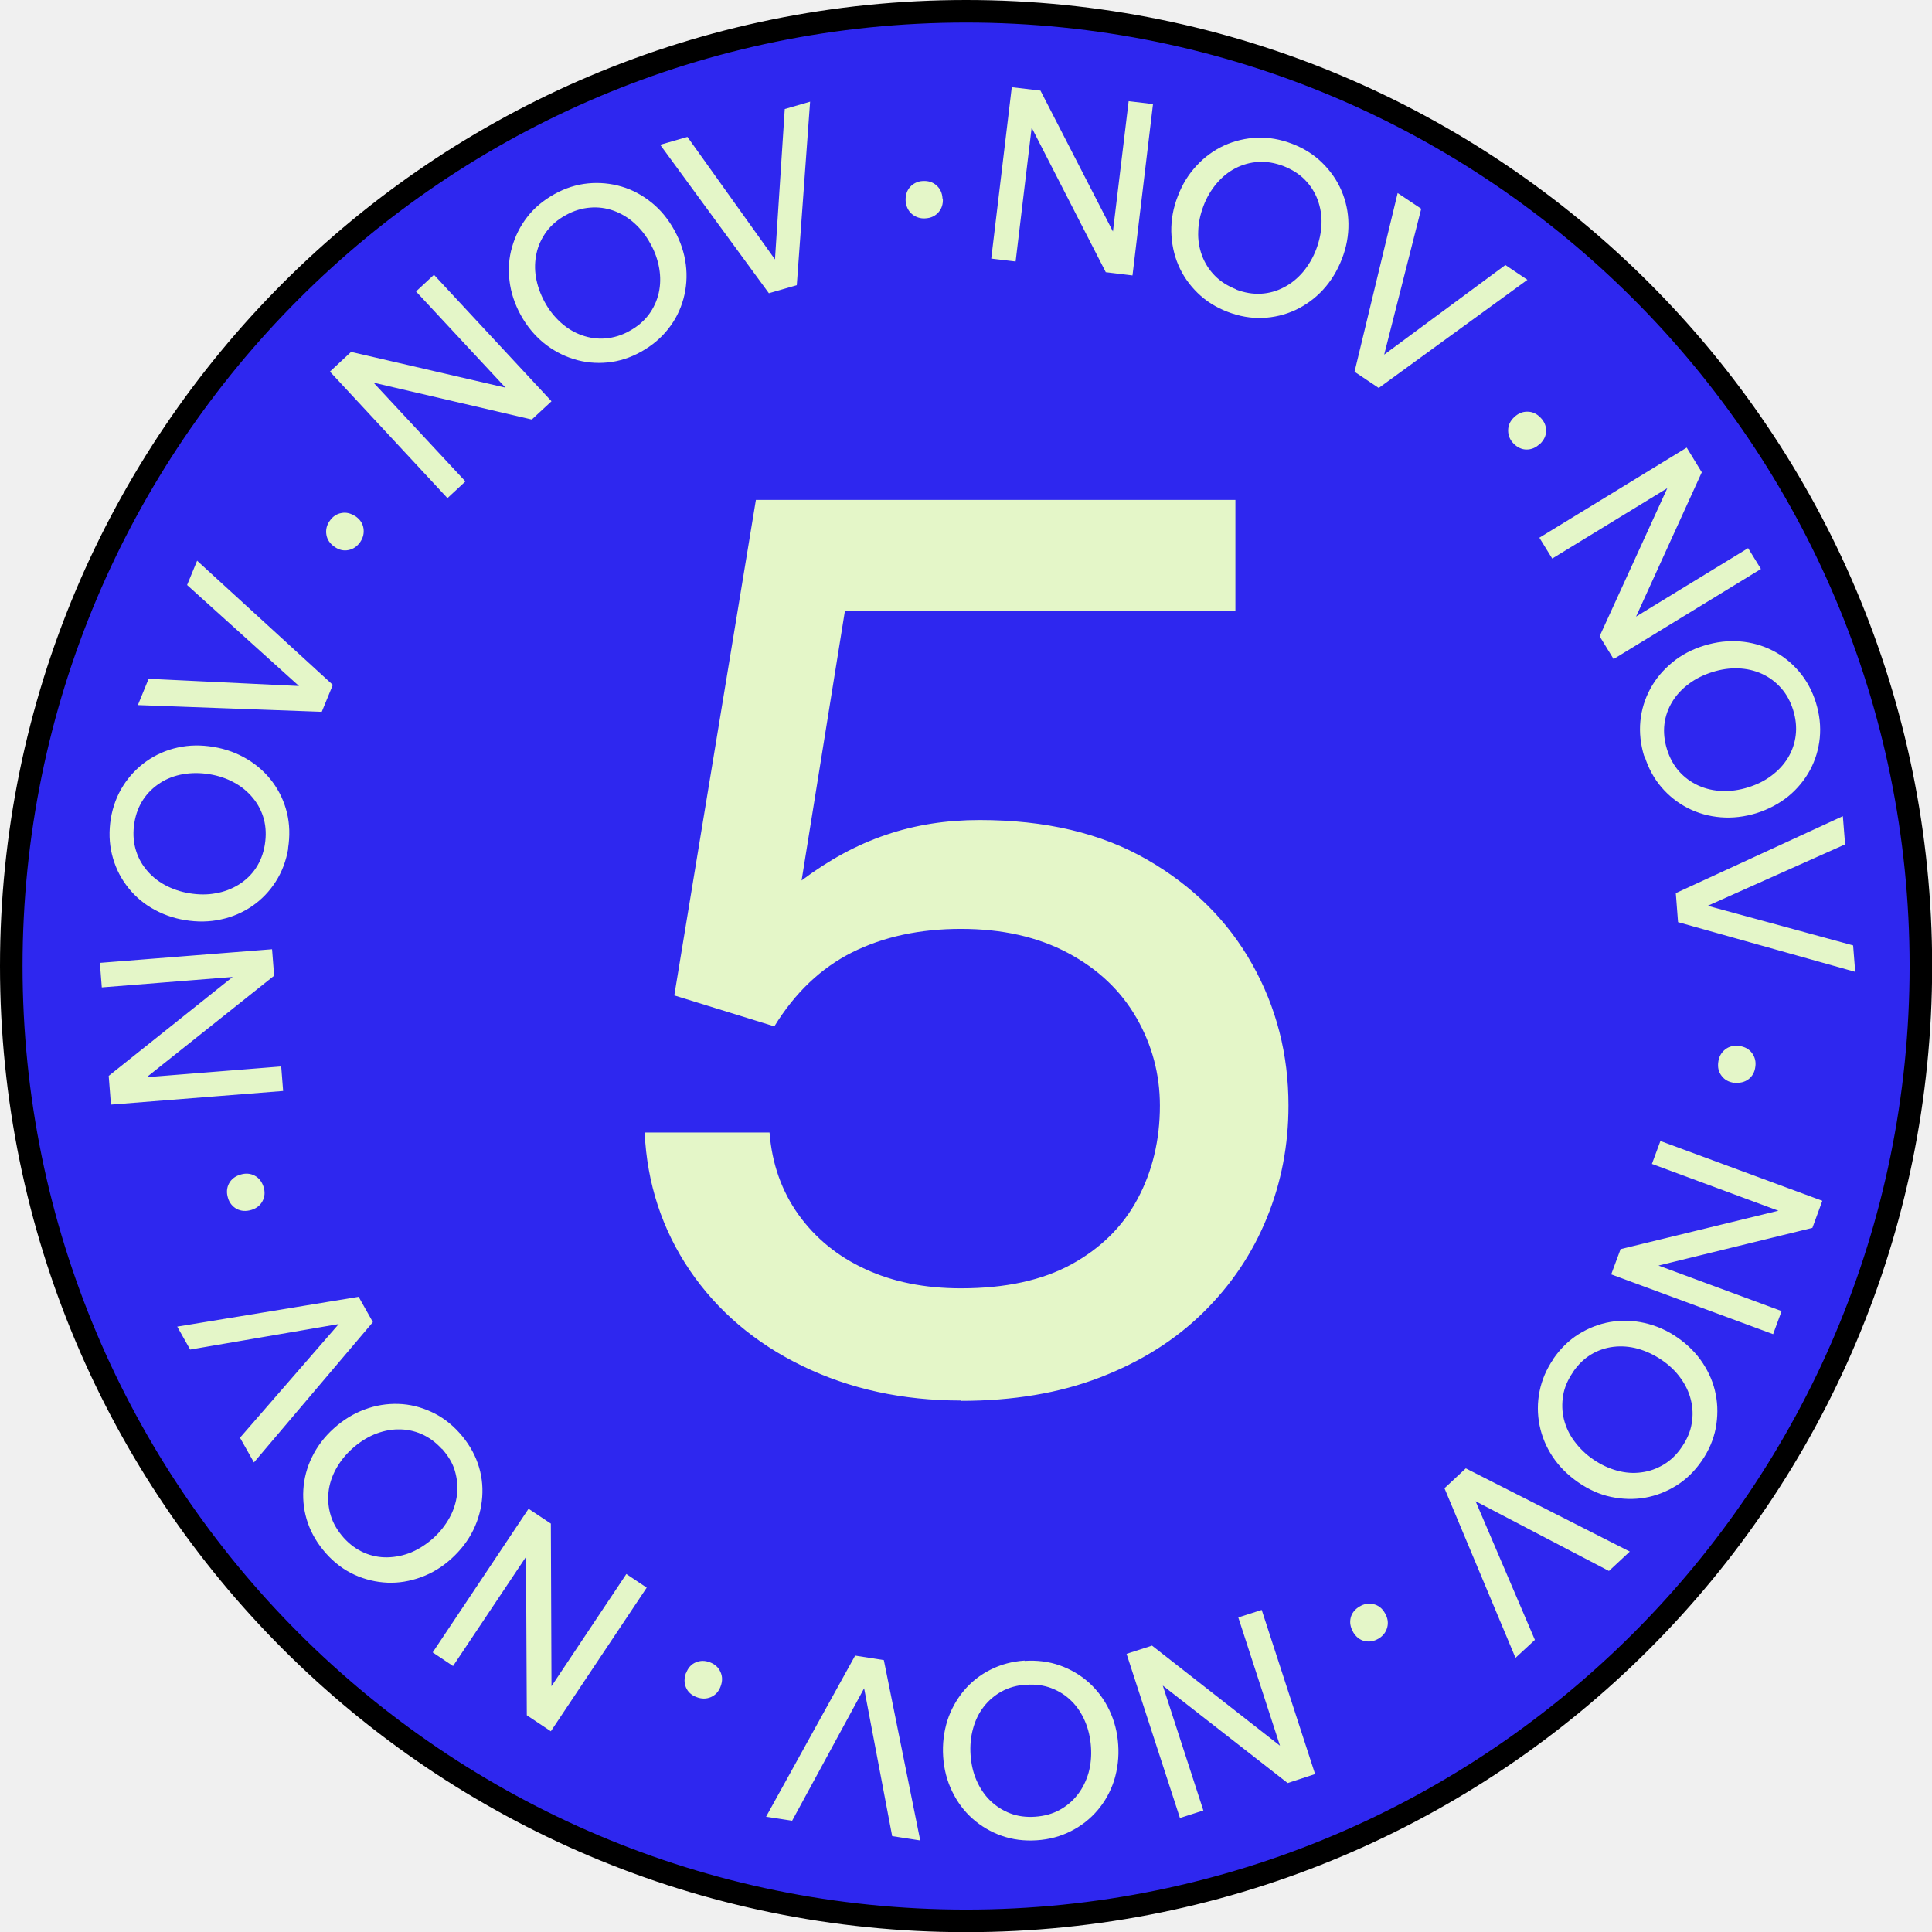
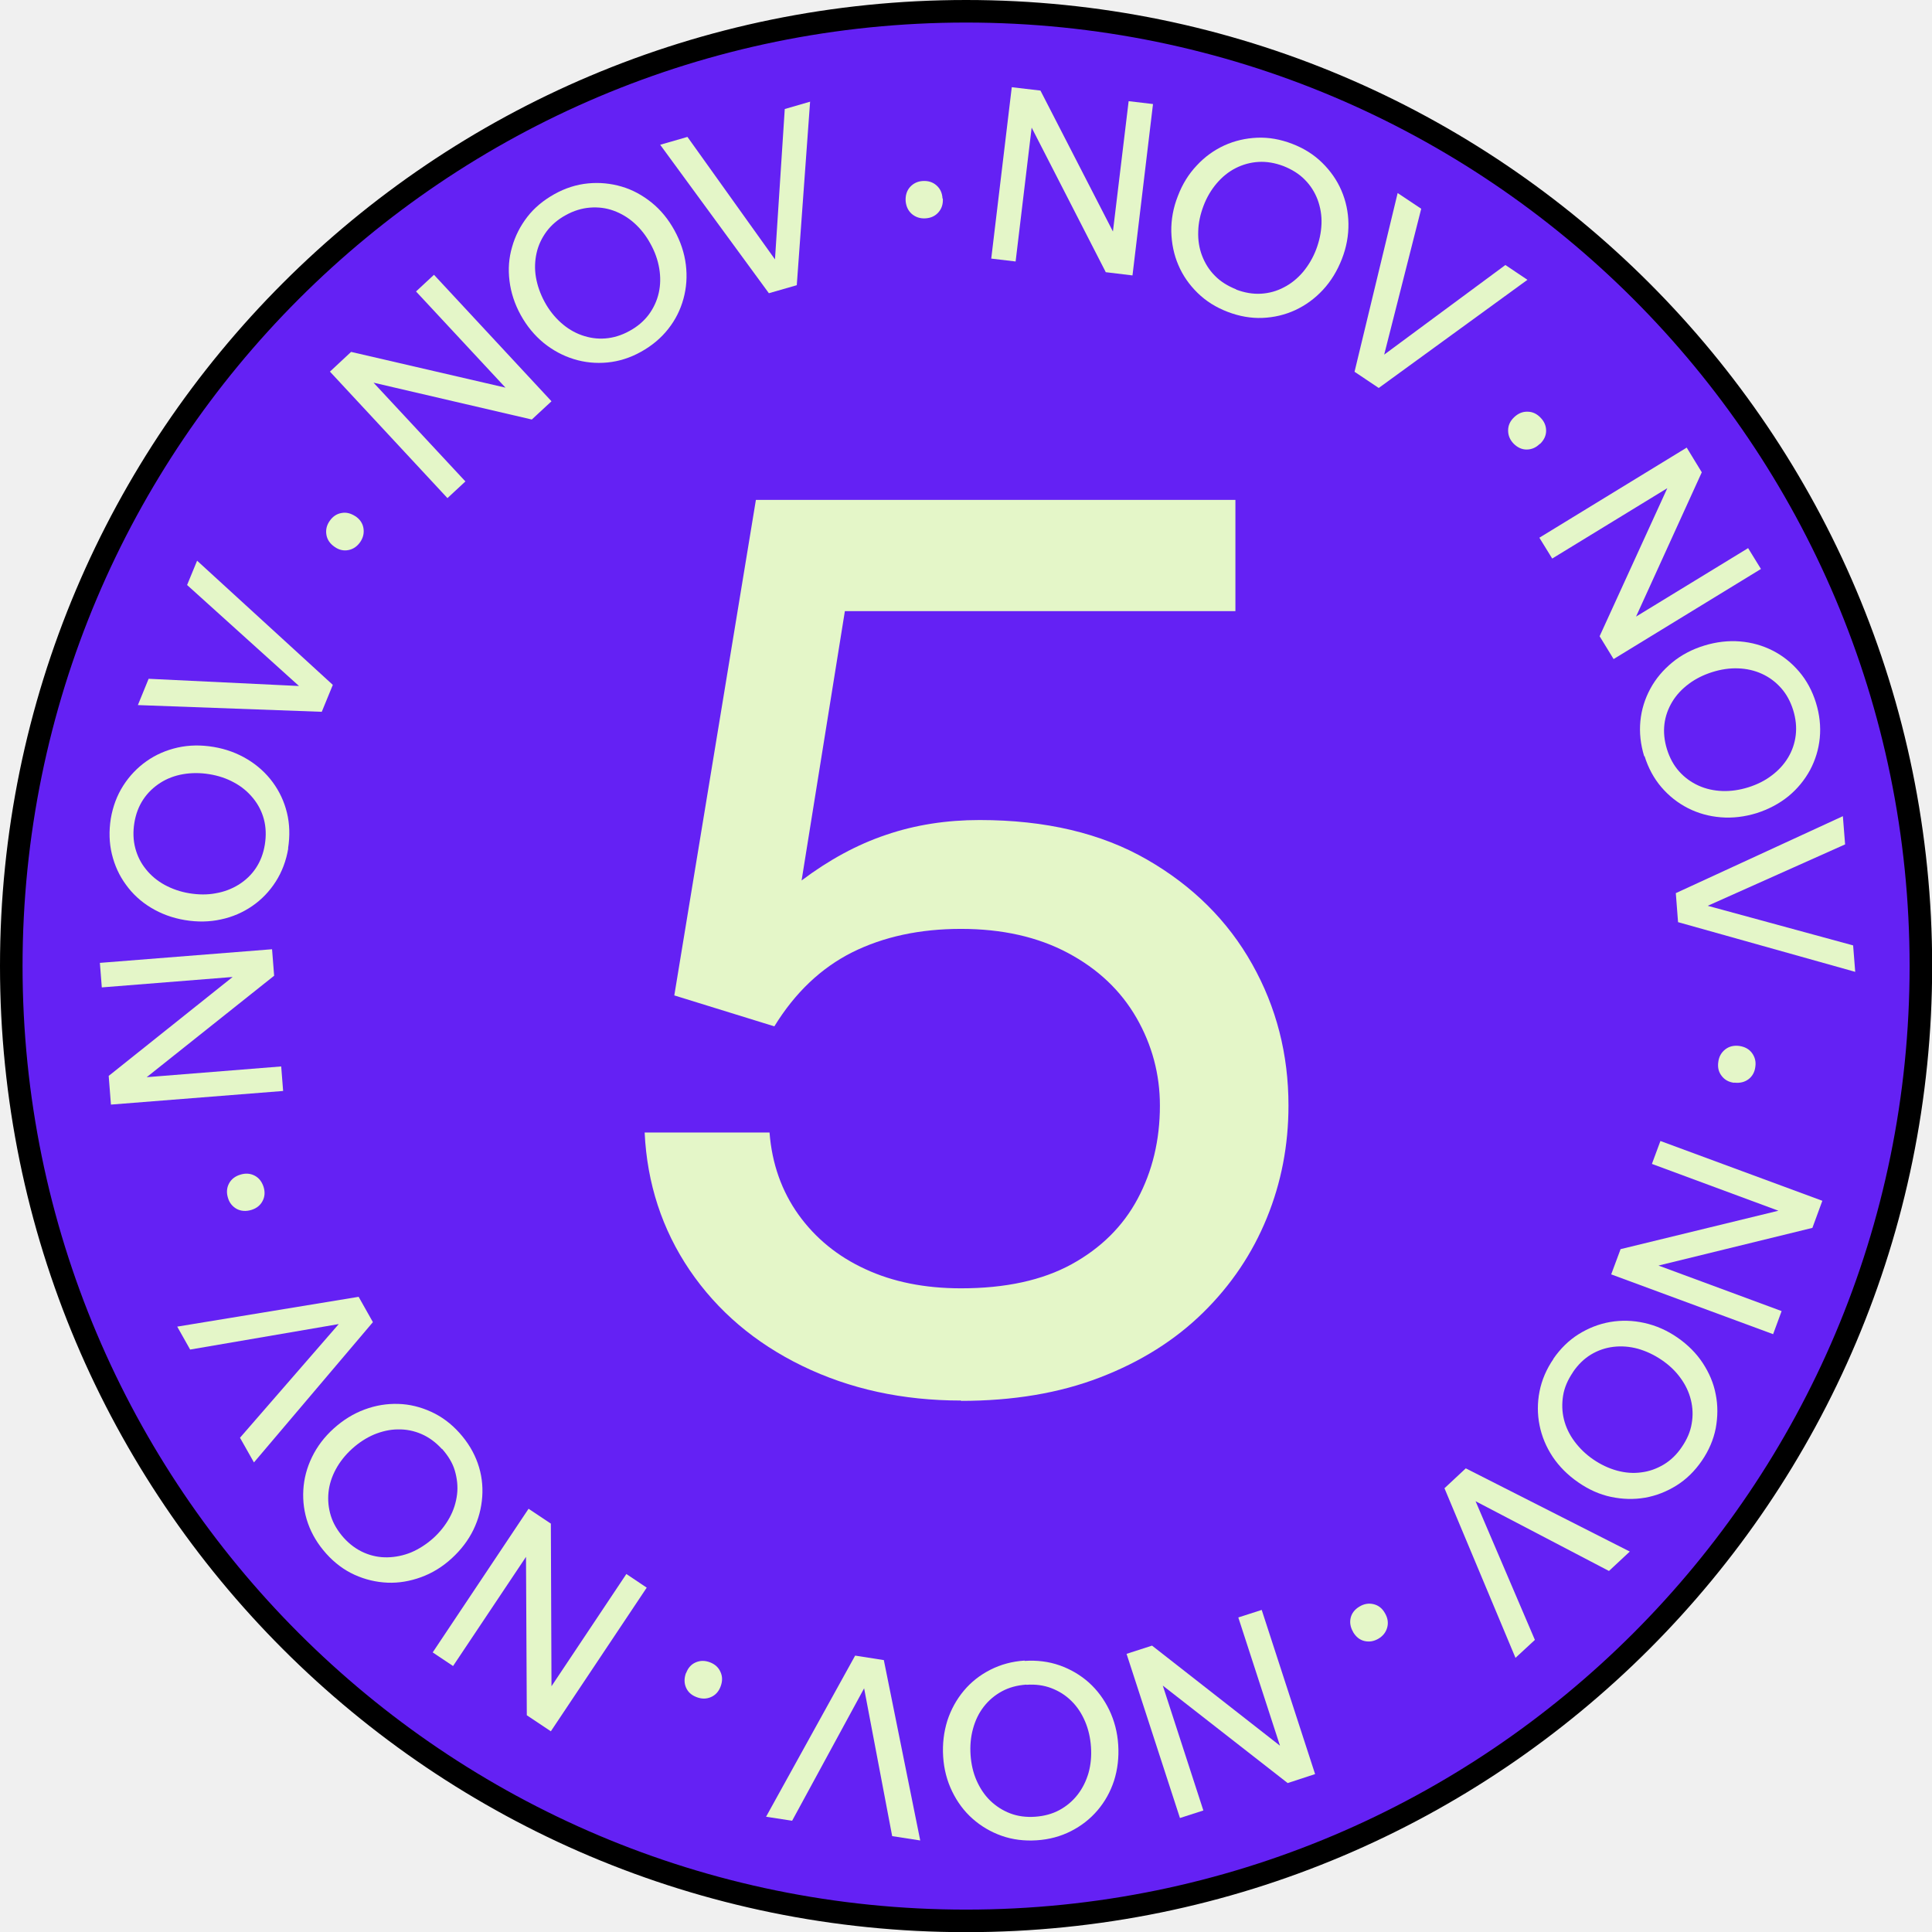
- <svg xmlns="http://www.w3.org/2000/svg" width="257" height="257" fill="none">
-   <g clip-path="url(#A)">
-     <path d="M255.521 128.511c0 70.146-56.864 127.01-127.01 127.01S1.5 198.657 1.5 128.511 58.365 1.5 128.511 1.5s127.01 56.865 127.01 127.011z" fill="#2e27ef" stroke="#000" stroke-width="3" />
-     <g fill="#e4f6c8">
-       <path d="M147.107 36.233l-9.874-19.257-2.133 17.807-3.242-.384 2.73-22.797 3.817.448 9.64 18.746 2.09-17.338 3.241.384-2.729 22.798-3.519-.427-.021.021zm16.186 5.246c-1.557-.597-2.879-1.429-3.988-2.516s-1.962-2.303-2.559-3.711c-.597-1.386-.896-2.879-.938-4.457-.022-1.578.256-3.156.874-4.713.597-1.578 1.429-2.922 2.517-4.073a11.49 11.49 0 0 1 3.668-2.666 11.72 11.72 0 0 1 4.372-1.024c1.535-.064 3.092.213 4.649.81s2.879 1.429 3.988 2.516 1.962 2.303 2.559 3.689a11.45 11.45 0 0 1 .938 4.415c.021 1.557-.256 3.135-.874 4.713s-1.45 2.943-2.517 4.095a11.8 11.8 0 0 1-3.668 2.687 11.43 11.43 0 0 1-4.372 1.045c-1.536.064-3.092-.213-4.649-.81zm1.131-2.964c1.13.426 2.239.618 3.326.554a7.35 7.35 0 0 0 3.05-.853c.96-.49 1.813-1.194 2.538-2.047a10.51 10.51 0 0 0 1.749-3.007c.427-1.13.661-2.261.703-3.391s-.149-2.197-.512-3.199c-.383-1.002-.938-1.898-1.706-2.666-.746-.768-1.706-1.365-2.836-1.813-1.13-.427-2.239-.619-3.327-.555a7.65 7.65 0 0 0-3.049.832c-.959.491-1.792 1.173-2.517 2.026a10.11 10.11 0 0 0-1.749 2.986c-.427 1.131-.682 2.282-.703 3.412a8.12 8.12 0 0 0 .511 3.22 7.52 7.52 0 0 0 1.706 2.666c.747.768 1.707 1.365 2.837 1.813l-.021.021zm38.77-1.301l-19.79 14.395-3.22-2.154 5.736-23.778 3.135 2.09-4.926 19.407 16.122-11.921 2.922 1.962h.021zm1.621 21.838c-.511.512-1.108.746-1.748.746s-1.216-.277-1.728-.789c-.49-.512-.725-1.088-.725-1.749s.256-1.237.789-1.749 1.131-.768 1.792-.747c.661 0 1.237.277 1.727.789.512.512.747 1.109.747 1.749s-.278 1.237-.811 1.749h-.043zm7.976 25.57l9-19.684-15.312 9.362-1.707-2.772 19.599-11.985 2.005 3.284-8.744 19.194 14.907-9.106 1.706 2.772-19.599 11.985-1.855-3.028v-.021zm5.928 15.994c-.49-1.599-.661-3.156-.511-4.692s.597-2.964 1.322-4.308 1.706-2.495 2.921-3.498 2.645-1.749 4.244-2.239 3.199-.682 4.756-.555 3.007.533 4.35 1.216 2.517 1.621 3.519 2.794 1.749 2.559 2.24 4.137.661 3.156.511 4.692a11.4 11.4 0 0 1-1.301 4.286c-.725 1.322-1.684 2.495-2.879 3.476-1.215.981-2.623 1.728-4.222 2.24-1.6.49-3.199.682-4.756.554-1.578-.128-3.028-.533-4.372-1.215a11.5 11.5 0 0 1-3.54-2.794c-1.002-1.173-1.748-2.559-2.239-4.137l-.043.042zm3.029-.938c.362 1.151.895 2.132 1.62 2.943a7.67 7.67 0 0 0 2.56 1.877c.981.447 2.047.682 3.177.725s2.282-.128 3.455-.491c1.152-.362 2.197-.874 3.092-1.557.917-.682 1.642-1.471 2.197-2.388a7.44 7.44 0 0 0 1.023-2.986c.128-1.066.022-2.175-.341-3.348-.362-1.152-.895-2.133-1.621-2.943s-1.556-1.429-2.537-1.877-2.026-.682-3.157-.725-2.281.128-3.433.491-2.197.874-3.114 1.557-1.663 1.472-2.218 2.388a7.45 7.45 0 0 0-1.045 2.986c-.128 1.067-.021 2.175.342 3.348zm25.037 29.6l-23.566-6.611-.298-3.86 22.222-10.236.298 3.753-18.276 8.168 19.342 5.268.278 3.497v.021zm-16.101 14.758c-.725-.085-1.28-.405-1.664-.917-.405-.512-.554-1.13-.448-1.855.086-.704.406-1.259.917-1.664s1.131-.554 1.856-.469c.746.107 1.301.405 1.706.938.384.533.554 1.131.448 1.834-.086.725-.406 1.28-.917 1.664s-1.152.533-1.877.448l-.021.021zm-15.142 22.136l21.027-5.118-16.826-6.227 1.13-3.05 21.54 7.955-1.323 3.604-20.473 5.012 16.379 6.056-1.131 3.071-21.539-7.954 1.237-3.327-.021-.022zm-8.914 14.587c.939-1.364 2.069-2.473 3.37-3.284s2.708-1.365 4.201-1.621 3.007-.213 4.542.128a12.41 12.41 0 0 1 4.394 1.941c1.386.96 2.516 2.09 3.369 3.391s1.45 2.687 1.728 4.18c.298 1.471.277 2.985 0 4.5-.299 1.514-.917 2.964-1.856 4.329s-2.068 2.474-3.369 3.284-2.709 1.365-4.18 1.621c-1.493.256-2.986.213-4.521-.107s-2.986-.981-4.372-1.941-2.517-2.089-3.391-3.39c-.874-1.323-1.45-2.709-1.749-4.202a11.43 11.43 0 0 1 0-4.499c.299-1.515.917-2.965 1.856-4.33h-.022zm2.602 1.792c-.682 1.002-1.13 2.026-1.301 3.092s-.149 2.111.107 3.156a8.15 8.15 0 0 0 1.407 2.943 10.42 10.42 0 0 0 2.517 2.41c1.002.683 2.047 1.173 3.135 1.472s2.175.384 3.241.234c1.067-.128 2.048-.49 2.986-1.045.917-.554 1.727-1.322 2.41-2.346.682-1.002 1.13-2.026 1.301-3.092.192-1.066.149-2.111-.107-3.156s-.725-2.026-1.386-2.922c-.661-.917-1.493-1.706-2.495-2.388s-2.048-1.173-3.157-1.493c-1.109-.299-2.175-.384-3.262-.256-1.067.128-2.069.469-2.986 1.024s-1.728 1.343-2.41 2.346v.021zm-7.635 37.981l-9.448-22.562 2.837-2.645 21.816 11.068-2.772 2.581-17.743-9.277 7.89 18.447-2.58 2.388zm-21.603-3.454c-.363-.619-.47-1.259-.32-1.877s.554-1.13 1.173-1.493c.597-.362 1.215-.469 1.855-.32s1.152.533 1.514 1.173c.384.64.491 1.28.32 1.919s-.554 1.131-1.152 1.493c-.618.363-1.236.469-1.876.32s-1.13-.554-1.514-1.194v-.021zm-26.764 1.812l17.039 13.329-5.544-17.061 3.113-1.002 7.102 21.838-3.647 1.194-16.613-12.966 5.396 16.613-3.114 1.002-7.102-21.838 3.37-1.087v-.022zm-16.933 2.048c1.663-.107 3.22.085 4.67.597s2.751 1.279 3.882 2.282a11.79 11.79 0 0 1 2.708 3.646c.683 1.429 1.088 2.965 1.194 4.65a12.98 12.98 0 0 1-.554 4.755c-.491 1.493-1.216 2.794-2.197 3.946s-2.154 2.068-3.54 2.772-2.9 1.109-4.542 1.215c-1.664.107-3.221-.085-4.671-.597a11.65 11.65 0 0 1-3.881-2.282c-1.13-1.003-2.026-2.217-2.708-3.625s-1.088-2.943-1.195-4.628.086-3.263.555-4.777a11.93 11.93 0 0 1 2.196-3.988 11.05 11.05 0 0 1 3.54-2.793c1.387-.704 2.901-1.109 4.543-1.216v.043zm.213 3.156c-1.215.085-2.303.384-3.241.896a7.67 7.67 0 0 0-2.41 2.047c-.661.853-1.13 1.834-1.429 2.943-.299 1.088-.405 2.26-.32 3.476s.341 2.346.789 3.37 1.045 1.94 1.813 2.687a7.82 7.82 0 0 0 2.666 1.706c1.002.384 2.111.533 3.326.448s2.304-.384 3.242-.896a7.67 7.67 0 0 0 2.41-2.047c.661-.853 1.13-1.813 1.45-2.901.299-1.087.405-2.239.32-3.455s-.341-2.345-.789-3.39-1.045-1.962-1.813-2.709c-.768-.768-1.663-1.322-2.666-1.706s-2.111-.533-3.326-.448l-.022-.021zm-34.591 17.551l11.836-21.411 3.817.597 4.841 23.992-3.732-.576-3.732-19.663-9.575 17.616-3.476-.533.021-.022zm-10.641-19.108c.256-.682.682-1.152 1.279-1.407s1.237-.256 1.898 0 1.13.682 1.386 1.279c.277.597.277 1.237.021 1.919-.256.704-.704 1.173-1.301 1.429s-1.237.256-1.898 0c-.683-.256-1.152-.682-1.408-1.279s-.256-1.237 0-1.941h.021zm-18-19.876l.085 21.646 9.959-14.928 2.708 1.813L73.276 230.3l-3.199-2.133-.107-21.07-9.703 14.523-2.708-1.813 12.753-19.108 2.943 1.962h.021zM61.12 190.612c1.109 1.237 1.919 2.58 2.431 4.031s.704 2.943.597 4.457a11.91 11.91 0 0 1-1.173 4.393c-.683 1.408-1.663 2.687-2.9 3.817s-2.602 1.962-4.073 2.495-2.964.789-4.457.726a11.74 11.74 0 0 1-4.372-1.045c-1.408-.64-2.666-1.579-3.775-2.816s-1.919-2.58-2.431-4.03-.704-2.943-.619-4.436a11.37 11.37 0 0 1 1.152-4.372c.683-1.408 1.642-2.687 2.9-3.817s2.602-1.962 4.095-2.517 2.964-.789 4.478-.746 2.964.405 4.372 1.045 2.666 1.578 3.775 2.815zm-2.346 2.133c-.81-.896-1.727-1.557-2.708-1.984a7.37 7.37 0 0 0-3.114-.618c-1.088 0-2.154.256-3.199.682-1.045.448-2.026 1.088-2.922 1.898a10.32 10.32 0 0 0-2.154 2.709c-.533.981-.874 2.026-.981 3.092s0 2.111.32 3.135.896 1.983 1.706 2.9c.81.896 1.727 1.557 2.708 1.984a7.37 7.37 0 0 0 3.092.618c1.066-.021 2.133-.235 3.178-.661 1.045-.448 2.005-1.066 2.922-1.877.896-.81 1.621-1.727 2.175-2.73a8.47 8.47 0 0 0 1.002-3.113c.128-1.066 0-2.133-.299-3.156s-.896-1.984-1.706-2.901l-.021.022zm-35.209-16.272l24.141-3.967 1.898 3.37-15.824 18.66-1.855-3.284 13.137-15.12-19.769 3.39-1.727-3.07v.021zm8.403-20.217c.682-.214 1.322-.171 1.898.128s.96.789 1.194 1.493c.213.682.171 1.3-.128 1.876s-.789.981-1.493 1.194-1.365.171-1.941-.127a2.4 2.4 0 0 1-1.173-1.472c-.213-.682-.171-1.322.128-1.898s.81-.981 1.514-1.194zm4.478-26.445L19.513 143.29l17.893-1.429.256 3.263-22.904 1.812-.299-3.817 16.485-13.158-17.402 1.386-.256-3.263 22.904-1.813.277 3.54h-.021zm1.898-16.954c-.277 1.642-.832 3.114-1.663 4.415s-1.877 2.388-3.114 3.241a11.46 11.46 0 0 1-4.18 1.792c-1.535.341-3.135.362-4.798.085a12.64 12.64 0 0 1-4.5-1.642 11.13 11.13 0 0 1-3.327-3.05c-.896-1.215-1.514-2.58-1.877-4.073s-.405-3.071-.149-4.713c.277-1.642.832-3.114 1.663-4.414a11.51 11.51 0 0 1 3.092-3.242 11.46 11.46 0 0 1 4.137-1.813c1.535-.341 3.114-.363 4.777-.085s3.156.832 4.5 1.642 2.474 1.834 3.369 3.05 1.535 2.58 1.898 4.073.405 3.071.149 4.713l.021.021zm-3.114-.511c.192-1.195.149-2.325-.128-3.37a7.39 7.39 0 0 0-1.45-2.815 8.24 8.24 0 0 0-2.516-2.069c-1.002-.554-2.111-.917-3.305-1.109s-2.346-.192-3.476 0c-1.109.192-2.133.576-3.028 1.152s-1.663 1.301-2.261 2.197-1.002 1.94-1.194 3.135-.149 2.324.128 3.369.746 1.983 1.429 2.815c.661.832 1.514 1.536 2.495 2.069s2.09.917 3.284 1.109 2.367.213 3.476 0a8.48 8.48 0 0 0 3.071-1.152c.917-.576 1.685-1.301 2.282-2.197s1.002-1.94 1.194-3.134zm-9.02-37.769l18.063 16.528-1.471 3.583-24.461-.896 1.429-3.497 20.004.96L24.888 77.82l1.344-3.263-.021.021zm21.07-5.907c.597.405.96.938 1.066 1.578s-.021 1.258-.427 1.855c-.405.576-.917.938-1.557 1.066s-1.258 0-1.855-.427c-.618-.426-.981-.96-1.088-1.599s.021-1.258.427-1.834c.405-.597.938-.96 1.578-1.066.64-.128 1.258.043 1.877.448l-.021-.021zm23.48-12.86l-21.07-4.905 12.22 13.137-2.389 2.218-15.632-16.826 2.815-2.623 20.537 4.756-11.9-12.796 2.389-2.218 15.632 16.826-2.602 2.41v.021zm14.523-9.021c-1.45.81-2.943 1.28-4.478 1.429s-3.028 0-4.478-.448-2.794-1.173-4.009-2.154c-1.216-1.002-2.239-2.239-3.05-3.711s-1.301-2.986-1.493-4.542-.085-3.05.341-4.5a11.67 11.67 0 0 1 2.026-4.009c.938-1.215 2.154-2.218 3.604-3.028s2.943-1.28 4.478-1.429a11.71 11.71 0 0 1 4.478.427c1.45.427 2.772 1.152 3.988 2.133s2.218 2.218 3.028 3.689 1.322 3.007 1.514 4.564a11.6 11.6 0 0 1-.32 4.542c-.405 1.471-1.066 2.794-2.026 4.009s-2.154 2.218-3.604 3.028zm-1.535-2.772c1.066-.576 1.919-1.322 2.559-2.175a7.68 7.68 0 0 0 1.322-2.879c.234-1.045.256-2.133.064-3.263a10.13 10.13 0 0 0-1.173-3.284 10.12 10.12 0 0 0-2.133-2.73 8.42 8.42 0 0 0-2.772-1.663 7.4 7.4 0 0 0-3.135-.405c-1.066.085-2.154.405-3.22 1.002-1.066.576-1.919 1.322-2.559 2.175-.64.874-1.088 1.813-1.322 2.858a8.28 8.28 0 0 0-.085 3.242c.192 1.109.576 2.197 1.152 3.263a10.2 10.2 0 0 0 2.154 2.751c.853.768 1.77 1.322 2.794 1.685s2.069.512 3.135.427a7.84 7.84 0 0 0 3.22-1.002zm24.012-30.475l-1.77 24.397-3.711 1.066L87.82 19.258l3.625-1.045 11.644 16.293 1.301-20.004 3.39-.981-.021.021zm17.658 12.881c.043.725-.149 1.322-.576 1.813s-1.002.768-1.727.81a2.48 2.48 0 0 1-1.813-.576c-.49-.427-.767-1.002-.831-1.727-.043-.746.149-1.365.575-1.855a2.41 2.41 0 0 1 1.707-.81c.725-.043 1.322.149 1.812.576s.768 1.002.811 1.749l.042.021zm2.432 159.881c-7.784 0-14.822-1.535-21.135-4.606s-11.281-7.315-14.97-12.732c-3.668-5.417-5.673-11.537-5.993-18.319h16.613c.32 4.159 1.621 7.805 3.86 10.94 2.239 3.114 5.203 5.545 8.872 7.23 3.668 1.706 7.912 2.559 12.731 2.559 5.929 0 10.813-1.066 14.715-3.199 3.882-2.132 6.825-5.033 8.786-8.701s2.965-7.805 2.965-12.412c0-4.158-1.045-8.061-3.114-11.665-2.09-3.625-5.118-6.504-9.127-8.637s-8.744-3.199-14.225-3.199-10.3 1.045-14.459 3.114c-4.158 2.09-7.613 5.374-10.364 9.852l-13.308-4.116 10.855-65.918h63.786v14.8h-51.95l-5.758 35.828c3.626-2.73 7.379-4.777 11.26-6.078 3.882-1.323 8.019-1.962 12.412-1.962 8.765 0 16.186 1.748 22.286 5.267 6.078 3.498 10.748 8.147 13.968 13.883 3.242 5.759 4.841 12.028 4.841 18.831 0 5.268-.959 10.258-2.879 14.95-1.919 4.713-4.734 8.914-8.466 12.582s-8.296 6.547-13.734 8.637c-5.417 2.09-11.58 3.114-18.49 3.114l.022-.043z" />
-     </g>
+ <svg xmlns="http://www.w3.org/2000/svg" width="257" height="257" viewBox="0 0 257 257" fill="none">
+   <g clip-path="url(#clip0_2507_1412)">
+     <path d="M255.521 128.511C255.521 198.657 198.657 255.521 128.511 255.521C58.365 255.521 1.5 198.657 1.5 128.511C1.5 58.365 58.365 1.5 128.511 1.5C198.657 1.5 255.521 58.365 255.521 128.511Z" fill="#6421F4" stroke="black" stroke-width="3" />
+     <path d="M147.107 36.233L137.233 16.976L135.1 34.783L131.858 34.399L134.588 11.601L138.405 12.049L148.045 30.795L150.135 13.457L153.376 13.841L150.647 36.638L147.128 36.212L147.107 36.233Z" fill="#E4F6C8" />
+     <path d="M163.293 41.479C161.736 40.882 160.414 40.05 159.305 38.963C158.196 37.875 157.343 36.66 156.746 35.252C156.149 33.866 155.85 32.373 155.808 30.795C155.786 29.217 156.064 27.639 156.682 26.082C157.279 24.504 158.111 23.16 159.199 22.009C160.265 20.857 161.481 19.983 162.867 19.343C164.232 18.724 165.703 18.383 167.239 18.319C168.774 18.255 170.331 18.532 171.888 19.13C173.444 19.727 174.767 20.558 175.876 21.646C176.985 22.734 177.838 23.949 178.435 25.335C179.032 26.721 179.352 28.193 179.373 29.75C179.394 31.307 179.117 32.885 178.499 34.463C177.88 36.041 177.049 37.406 175.982 38.557C174.916 39.709 173.679 40.605 172.314 41.245C170.928 41.884 169.478 42.226 167.942 42.289C166.407 42.353 164.85 42.076 163.293 41.479ZM164.424 38.515C165.554 38.941 166.663 39.133 167.75 39.069C168.817 39.005 169.84 38.728 170.8 38.216C171.76 37.726 172.613 37.022 173.338 36.169C174.063 35.295 174.66 34.292 175.087 33.162C175.513 32.032 175.748 30.901 175.79 29.771C175.833 28.641 175.641 27.575 175.278 26.572C174.895 25.57 174.34 24.674 173.572 23.907C172.826 23.139 171.866 22.542 170.736 22.094C169.606 21.667 168.497 21.475 167.409 21.539C166.343 21.603 165.319 21.881 164.36 22.371C163.4 22.861 162.568 23.544 161.843 24.397C161.118 25.25 160.521 26.252 160.094 27.383C159.668 28.513 159.412 29.665 159.391 30.795C159.348 31.925 159.519 33.013 159.902 34.015C160.286 35.017 160.841 35.913 161.608 36.681C162.355 37.449 163.315 38.046 164.445 38.493L164.424 38.515Z" fill="#E4F6C8" />
+     <path d="M203.194 37.214L183.404 51.609L180.184 49.455L185.92 25.677L189.055 27.767L184.129 47.173L200.251 35.252L203.173 37.214H203.194Z" fill="#E4F6C8" />
+     <path d="M204.815 59.052C204.304 59.563 203.707 59.798 203.067 59.798C202.427 59.798 201.851 59.521 201.339 59.009C200.849 58.497 200.614 57.921 200.614 57.26C200.614 56.599 200.87 56.023 201.403 55.512C201.936 55 202.534 54.744 203.195 54.765C203.856 54.765 204.432 55.042 204.922 55.554C205.434 56.066 205.669 56.663 205.669 57.303C205.669 57.943 205.391 58.54 204.858 59.052H204.815Z" fill="#E4F6C8" />
+     <path d="M212.791 84.622L221.791 64.938L206.479 74.3L204.772 71.528L224.371 59.542L226.376 62.826L217.632 82.02L232.539 72.914L234.245 75.686L214.646 87.671L212.791 84.643V84.622Z" fill="#E4F6C8" />
+     <path d="M218.719 100.616C218.229 99.017 218.058 97.46 218.208 95.924C218.357 94.389 218.805 92.96 219.53 91.617C220.255 90.273 221.236 89.121 222.451 88.119C223.667 87.117 225.096 86.37 226.695 85.88C228.295 85.389 229.894 85.198 231.451 85.325C233.008 85.453 234.458 85.859 235.801 86.541C237.145 87.223 238.318 88.162 239.32 89.335C240.323 90.508 241.069 91.894 241.56 93.472C242.05 95.05 242.221 96.628 242.071 98.164C241.922 99.699 241.474 101.128 240.77 102.45C240.045 103.772 239.086 104.945 237.891 105.926C236.676 106.907 235.268 107.654 233.669 108.166C232.069 108.656 230.47 108.848 228.913 108.72C227.335 108.592 225.885 108.187 224.541 107.505C223.198 106.822 222.004 105.884 221.001 104.711C219.999 103.538 219.253 102.152 218.762 100.574L218.719 100.616ZM221.748 99.678C222.11 100.829 222.643 101.81 223.368 102.621C224.094 103.431 224.947 104.05 225.928 104.498C226.909 104.945 227.975 105.18 229.105 105.223C230.235 105.265 231.387 105.095 232.56 104.732C233.712 104.37 234.757 103.858 235.652 103.175C236.569 102.493 237.294 101.704 237.849 100.787C238.403 99.87 238.744 98.868 238.872 97.801C239 96.735 238.894 95.626 238.531 94.453C238.169 93.301 237.636 92.32 236.91 91.51C236.185 90.7 235.354 90.081 234.373 89.633C233.392 89.185 232.347 88.951 231.216 88.908C230.086 88.865 228.935 89.036 227.783 89.399C226.631 89.761 225.586 90.273 224.669 90.956C223.752 91.638 223.006 92.427 222.451 93.344C221.897 94.261 221.534 95.263 221.406 96.33C221.278 97.396 221.385 98.505 221.748 99.678Z" fill="#E4F6C8" />
+     <path d="M246.785 129.278L223.219 122.667L222.921 118.807L245.143 108.571L245.441 112.324L227.165 120.492L246.507 125.76L246.785 129.257V129.278Z" fill="#E4F6C8" />
+     <path d="M230.684 144.036C229.959 143.951 229.404 143.631 229.02 143.119C228.615 142.607 228.466 141.989 228.572 141.264C228.658 140.56 228.978 140.005 229.489 139.6C230.001 139.195 230.62 139.046 231.345 139.131C232.091 139.238 232.646 139.536 233.051 140.069C233.435 140.602 233.605 141.2 233.499 141.903C233.413 142.628 233.093 143.183 232.582 143.567C232.07 143.951 231.43 144.1 230.705 144.015L230.684 144.036Z" fill="#E4F6C8" />
+     <path d="M215.542 166.172L236.569 161.054L219.743 154.827L220.873 151.777L242.413 159.732L241.09 163.336L220.617 168.348L236.996 174.404L235.865 177.475L214.326 169.521L215.563 166.194L215.542 166.172Z" fill="#E4F6C8" />
+     <path d="M206.628 180.759C207.567 179.395 208.697 178.286 209.998 177.475C211.299 176.665 212.706 176.11 214.199 175.854C215.692 175.599 217.206 175.641 218.741 175.982C220.277 176.324 221.748 176.963 223.135 177.923C224.521 178.883 225.651 180.013 226.504 181.314C227.357 182.615 227.954 184.001 228.232 185.494C228.53 186.965 228.509 188.479 228.232 189.994C227.933 191.508 227.315 192.958 226.376 194.323C225.438 195.688 224.308 196.797 223.007 197.607C221.706 198.417 220.298 198.972 218.827 199.228C217.334 199.484 215.841 199.441 214.306 199.121C212.77 198.801 211.32 198.14 209.934 197.18C208.548 196.221 207.417 195.091 206.543 193.79C205.669 192.467 205.093 191.081 204.794 189.588C204.496 188.096 204.496 186.603 204.794 185.089C205.093 183.574 205.711 182.124 206.65 180.759H206.628ZM209.23 182.551C208.548 183.553 208.1 184.577 207.929 185.643C207.759 186.709 207.78 187.754 208.036 188.799C208.292 189.844 208.761 190.825 209.443 191.742C210.126 192.659 210.957 193.47 211.96 194.152C212.962 194.835 214.007 195.325 215.095 195.624C216.182 195.922 217.27 196.008 218.336 195.858C219.403 195.73 220.384 195.368 221.322 194.813C222.239 194.259 223.049 193.491 223.732 192.467C224.414 191.465 224.862 190.441 225.033 189.375C225.225 188.309 225.182 187.264 224.926 186.219C224.67 185.174 224.201 184.193 223.54 183.297C222.879 182.38 222.047 181.591 221.045 180.909C220.042 180.226 218.997 179.736 217.888 179.416C216.779 179.117 215.713 179.032 214.626 179.16C213.559 179.288 212.557 179.629 211.64 180.184C210.723 180.738 209.912 181.527 209.23 182.53V182.551Z" fill="#E4F6C8" />
+     <path d="M201.595 220.532L192.147 197.97L194.984 195.325L216.8 206.393L214.028 208.974L196.285 199.697L204.175 218.144L201.595 220.532Z" fill="#E4F6C8" />
+     <path d="M179.992 217.078C179.629 216.459 179.522 215.819 179.672 215.201C179.821 214.582 180.226 214.071 180.845 213.708C181.442 213.346 182.06 213.239 182.7 213.388C183.34 213.537 183.852 213.921 184.214 214.561C184.598 215.201 184.705 215.841 184.534 216.48C184.363 217.12 183.98 217.611 183.382 217.973C182.764 218.336 182.146 218.442 181.506 218.293C180.866 218.144 180.376 217.739 179.992 217.099V217.078Z" fill="#E4F6C8" />
+     <path d="M153.228 218.89L170.267 232.219L164.723 215.158L167.836 214.156L174.938 235.994L171.291 237.188L154.678 224.222L160.074 240.835L156.96 241.837L149.858 219.999L153.228 218.912V218.89Z" fill="#E4F6C8" />
+     <path d="M136.295 220.938C137.958 220.831 139.515 221.023 140.965 221.535C142.415 222.047 143.716 222.814 144.847 223.817C145.977 224.84 146.873 226.056 147.555 227.463C148.238 228.892 148.643 230.428 148.749 232.113C148.856 233.797 148.664 235.375 148.195 236.868C147.704 238.361 146.979 239.662 145.998 240.814C145.017 241.965 143.844 242.882 142.458 243.586C141.072 244.29 139.558 244.695 137.916 244.801C136.252 244.908 134.695 244.716 133.245 244.204C131.795 243.693 130.494 242.925 129.364 241.922C128.234 240.92 127.338 239.705 126.656 238.297C125.973 236.89 125.568 235.354 125.461 233.669C125.355 231.985 125.547 230.406 126.016 228.892C126.506 227.399 127.231 226.077 128.212 224.904C129.193 223.731 130.366 222.814 131.752 222.111C133.139 221.407 134.653 221.002 136.295 220.895V220.938ZM136.508 224.094C135.293 224.179 134.205 224.478 133.267 224.99C132.328 225.501 131.518 226.184 130.857 227.037C130.196 227.89 129.727 228.871 129.428 229.98C129.129 231.068 129.023 232.24 129.108 233.456C129.193 234.672 129.449 235.802 129.897 236.826C130.345 237.849 130.942 238.766 131.71 239.513C132.478 240.259 133.373 240.835 134.376 241.219C135.378 241.603 136.487 241.752 137.702 241.667C138.918 241.581 140.006 241.283 140.944 240.771C141.882 240.259 142.693 239.577 143.354 238.724C144.015 237.871 144.484 236.911 144.804 235.823C145.103 234.736 145.209 233.584 145.124 232.368C145.039 231.153 144.783 230.023 144.335 228.978C143.887 227.933 143.29 227.016 142.522 226.269C141.754 225.501 140.859 224.947 139.856 224.563C138.854 224.179 137.745 224.03 136.53 224.115L136.508 224.094Z" fill="#E4F6C8" />
+     <path d="M101.917 241.645L113.753 220.234L117.57 220.831L122.411 244.823L118.679 244.247L114.947 224.584L105.372 242.2L101.896 241.667L101.917 241.645Z" fill="#E4F6C8" />
+     <path d="M91.276 222.537C91.532 221.855 91.958 221.385 92.555 221.13C93.153 220.874 93.792 220.874 94.453 221.13C95.114 221.385 95.584 221.812 95.84 222.409C96.117 223.006 96.117 223.646 95.861 224.328C95.605 225.032 95.157 225.501 94.56 225.757C93.963 226.013 93.323 226.013 92.662 225.757C91.98 225.501 91.51 225.075 91.254 224.478C90.999 223.881 90.999 223.241 91.254 222.537H91.276Z" fill="#E4F6C8" />
+     <path d="M73.276 202.661L73.361 224.307L83.32 209.379L86.029 211.192L73.276 230.3L70.077 228.167L69.97 207.097L60.267 221.62L57.559 219.807L70.312 200.699L73.254 202.661H73.276Z" fill="#E4F6C8" />
+     <path d="M61.12 190.612C62.229 191.849 63.039 193.192 63.551 194.643C64.063 196.093 64.255 197.586 64.148 199.1C64.042 200.614 63.658 202.085 62.976 203.493C62.293 204.9 61.312 206.18 60.075 207.31C58.838 208.441 57.473 209.272 56.002 209.805C54.53 210.339 53.038 210.594 51.545 210.531C50.052 210.467 48.581 210.125 47.173 209.486C45.765 208.846 44.507 207.907 43.398 206.67C42.289 205.434 41.479 204.09 40.967 202.64C40.455 201.19 40.263 199.697 40.349 198.204C40.434 196.69 40.818 195.24 41.5 193.832C42.183 192.425 43.142 191.145 44.401 190.015C45.659 188.885 47.002 188.053 48.495 187.498C49.988 186.944 51.459 186.709 52.974 186.752C54.488 186.795 55.938 187.157 57.346 187.797C58.753 188.437 60.011 189.375 61.12 190.612ZM58.774 192.745C57.964 191.849 57.047 191.188 56.066 190.761C55.085 190.335 54.04 190.121 52.952 190.143C51.865 190.143 50.798 190.399 49.753 190.825C48.708 191.273 47.727 191.913 46.832 192.723C45.936 193.534 45.211 194.451 44.678 195.432C44.145 196.413 43.803 197.458 43.697 198.524C43.59 199.59 43.697 200.635 44.017 201.659C44.337 202.683 44.912 203.642 45.723 204.559C46.533 205.455 47.45 206.116 48.431 206.543C49.412 206.969 50.457 207.182 51.523 207.161C52.59 207.14 53.656 206.926 54.701 206.5C55.746 206.052 56.706 205.434 57.623 204.623C58.518 203.813 59.243 202.896 59.798 201.893C60.352 200.891 60.672 199.846 60.8 198.78C60.928 197.714 60.8 196.647 60.502 195.624C60.203 194.6 59.606 193.64 58.796 192.723L58.774 192.745Z" fill="#E4F6C8" />
+     <path d="M23.565 176.473L47.706 172.506L49.605 175.876L33.781 194.536L31.925 191.252L45.062 176.132L25.293 179.522L23.565 176.452V176.473Z" fill="#E4F6C8" />
+     <path d="M31.968 156.256C32.65 156.042 33.29 156.085 33.866 156.384C34.442 156.682 34.825 157.173 35.06 157.877C35.273 158.559 35.231 159.177 34.932 159.753C34.633 160.329 34.143 160.734 33.439 160.947C32.736 161.161 32.074 161.118 31.499 160.82C30.923 160.5 30.518 160.009 30.326 159.348C30.112 158.666 30.155 158.026 30.454 157.45C30.752 156.874 31.264 156.469 31.968 156.256Z" fill="#E4F6C8" />
+     <path d="M36.446 129.811L19.513 143.29L37.406 141.861L37.662 145.124L14.758 146.936L14.459 143.119L30.944 129.961L13.542 131.347L13.286 128.084L36.19 126.271L36.468 129.811H36.446Z" fill="#E4F6C8" />
+     <path d="M38.344 112.857C38.067 114.499 37.512 115.971 36.681 117.272C35.849 118.573 34.804 119.66 33.567 120.513C32.33 121.366 30.923 121.985 29.387 122.305C27.852 122.646 26.252 122.667 24.589 122.39C22.925 122.113 21.433 121.558 20.089 120.748C18.745 119.938 17.637 118.914 16.762 117.698C15.866 116.483 15.248 115.118 14.885 113.625C14.523 112.132 14.48 110.554 14.736 108.912C15.013 107.27 15.568 105.798 16.399 104.498C17.231 103.197 18.276 102.109 19.492 101.256C20.729 100.382 22.115 99.784 23.629 99.443C25.165 99.102 26.743 99.081 28.406 99.358C30.07 99.635 31.562 100.19 32.906 101C34.249 101.81 35.38 102.834 36.275 104.05C37.171 105.265 37.811 106.63 38.173 108.123C38.536 109.616 38.579 111.194 38.323 112.836L38.344 112.857ZM35.23 112.346C35.422 111.151 35.38 110.021 35.102 108.976C34.825 107.931 34.335 106.993 33.652 106.161C32.97 105.329 32.138 104.626 31.136 104.092C30.134 103.538 29.025 103.175 27.83 102.983C26.636 102.791 25.484 102.791 24.354 102.983C23.245 103.175 22.222 103.559 21.326 104.135C20.43 104.711 19.662 105.436 19.065 106.332C18.468 107.227 18.063 108.272 17.871 109.467C17.679 110.661 17.722 111.791 17.999 112.836C18.276 113.881 18.745 114.819 19.428 115.651C20.089 116.483 20.942 117.187 21.923 117.72C22.904 118.253 24.013 118.637 25.207 118.829C26.401 119.021 27.574 119.042 28.683 118.829C29.814 118.637 30.816 118.253 31.754 117.677C32.671 117.101 33.439 116.376 34.036 115.48C34.633 114.585 35.038 113.54 35.23 112.346Z" fill="#E4F6C8" />
+     <path d="M26.21 74.577L44.273 91.105L42.802 94.687L18.341 93.792L19.77 90.294L39.773 91.254L24.888 77.819L26.232 74.556L26.21 74.577Z" fill="#E4F6C8" />
+     <path d="M47.28 68.67C47.877 69.075 48.239 69.608 48.346 70.248C48.453 70.888 48.325 71.506 47.919 72.103C47.514 72.679 47.002 73.042 46.363 73.169C45.723 73.297 45.104 73.169 44.507 72.743C43.889 72.317 43.526 71.783 43.42 71.144C43.313 70.504 43.441 69.885 43.846 69.309C44.251 68.712 44.785 68.35 45.424 68.243C46.064 68.115 46.682 68.286 47.301 68.691L47.28 68.67Z" fill="#E4F6C8" />
+     <path d="M70.76 55.81L49.689 50.905L61.909 64.042L59.521 66.26L43.889 49.434L46.704 46.811L67.241 51.566L55.341 38.771L57.729 36.553L73.361 53.379L70.76 55.789V55.81Z" fill="#E4F6C8" />
+     <path d="M85.283 46.789C83.833 47.6 82.34 48.069 80.805 48.218C79.269 48.367 77.776 48.218 76.326 47.77C74.876 47.322 73.532 46.597 72.317 45.616C71.101 44.614 70.078 43.377 69.267 41.906C68.457 40.434 67.966 38.92 67.775 37.363C67.582 35.806 67.689 34.313 68.116 32.863C68.521 31.413 69.203 30.07 70.142 28.854C71.08 27.639 72.296 26.636 73.746 25.826C75.196 25.015 76.689 24.546 78.224 24.397C79.76 24.248 81.252 24.397 82.703 24.823C84.153 25.25 85.475 25.975 86.691 26.956C87.906 27.937 88.909 29.174 89.719 30.645C90.529 32.117 91.041 33.652 91.233 35.209C91.425 36.766 91.318 38.28 90.913 39.752C90.508 41.223 89.847 42.545 88.887 43.761C87.928 44.977 86.733 45.979 85.283 46.789ZM83.748 44.017C84.814 43.441 85.667 42.695 86.307 41.842C86.947 40.967 87.394 40.008 87.629 38.963C87.864 37.918 87.885 36.83 87.693 35.7C87.501 34.569 87.117 33.482 86.52 32.416C85.944 31.349 85.219 30.432 84.387 29.686C83.556 28.939 82.617 28.385 81.615 28.022C80.613 27.66 79.568 27.532 78.48 27.617C77.414 27.702 76.326 28.022 75.26 28.619C74.194 29.195 73.341 29.942 72.701 30.795C72.061 31.669 71.613 32.607 71.379 33.652C71.144 34.697 71.101 35.785 71.293 36.894C71.485 38.003 71.869 39.09 72.445 40.157C73.021 41.223 73.746 42.14 74.599 42.908C75.452 43.676 76.369 44.23 77.392 44.593C78.416 44.955 79.461 45.105 80.527 45.019C81.594 44.934 82.681 44.614 83.748 44.017Z" fill="#E4F6C8" />
+     <path d="M107.76 13.542L105.99 37.939L102.279 39.005L87.82 19.258L91.446 18.212L103.09 34.506L104.391 14.502L107.781 13.521L107.76 13.542Z" fill="#E4F6C8" />
+     <path d="M125.418 26.423C125.461 27.148 125.269 27.745 124.842 28.236C124.416 28.726 123.84 29.003 123.115 29.046C122.411 29.089 121.814 28.897 121.302 28.47C120.812 28.044 120.535 27.468 120.471 26.743C120.428 25.996 120.62 25.378 121.046 24.887C121.494 24.397 122.049 24.12 122.753 24.077C123.478 24.035 124.075 24.226 124.565 24.653C125.056 25.079 125.333 25.655 125.376 26.402L125.418 26.423Z" fill="#E4F6C8" />
+     <path d="M127.85 186.304C120.066 186.304 113.028 184.769 106.715 181.698C100.403 178.627 95.434 174.383 91.745 168.966C88.076 163.549 86.072 157.429 85.752 150.647H102.365C102.685 154.806 103.986 158.452 106.225 161.587C108.464 164.701 111.428 167.132 115.097 168.817C118.765 170.523 123.009 171.376 127.828 171.376C133.757 171.376 138.641 170.31 142.543 168.177C146.425 166.045 149.368 163.144 151.329 159.476C153.291 155.808 154.294 151.671 154.294 147.064C154.294 142.906 153.249 139.003 151.18 135.399C149.09 131.774 146.062 128.895 142.053 126.762C138.043 124.629 133.309 123.563 127.828 123.563C122.347 123.563 117.528 124.608 113.369 126.677C109.211 128.767 105.756 132.051 103.005 136.529L89.697 132.413L100.552 66.495H164.338V81.295H112.388L106.63 117.123C110.256 114.393 114.009 112.346 117.89 111.045C121.772 109.722 125.909 109.083 130.302 109.083C139.067 109.083 146.488 110.831 152.588 114.35C158.666 117.848 163.336 122.497 166.556 128.233C169.798 133.992 171.397 140.261 171.397 147.064C171.397 152.332 170.438 157.322 168.518 162.014C166.599 166.727 163.784 170.928 160.052 174.596C156.32 178.264 151.756 181.143 146.318 183.233C140.901 185.323 134.738 186.347 127.828 186.347L127.85 186.304Z" fill="#E4F6C8" />
  </g>
  <defs>
-     <clipPath id="A">
-       <path fill="#fff" d="M0 0h257v257H0z" />
+     <clipPath id="clip0_2507_1412">
+       <rect width="257" height="257" fill="white" />
    </clipPath>
  </defs>
</svg>
